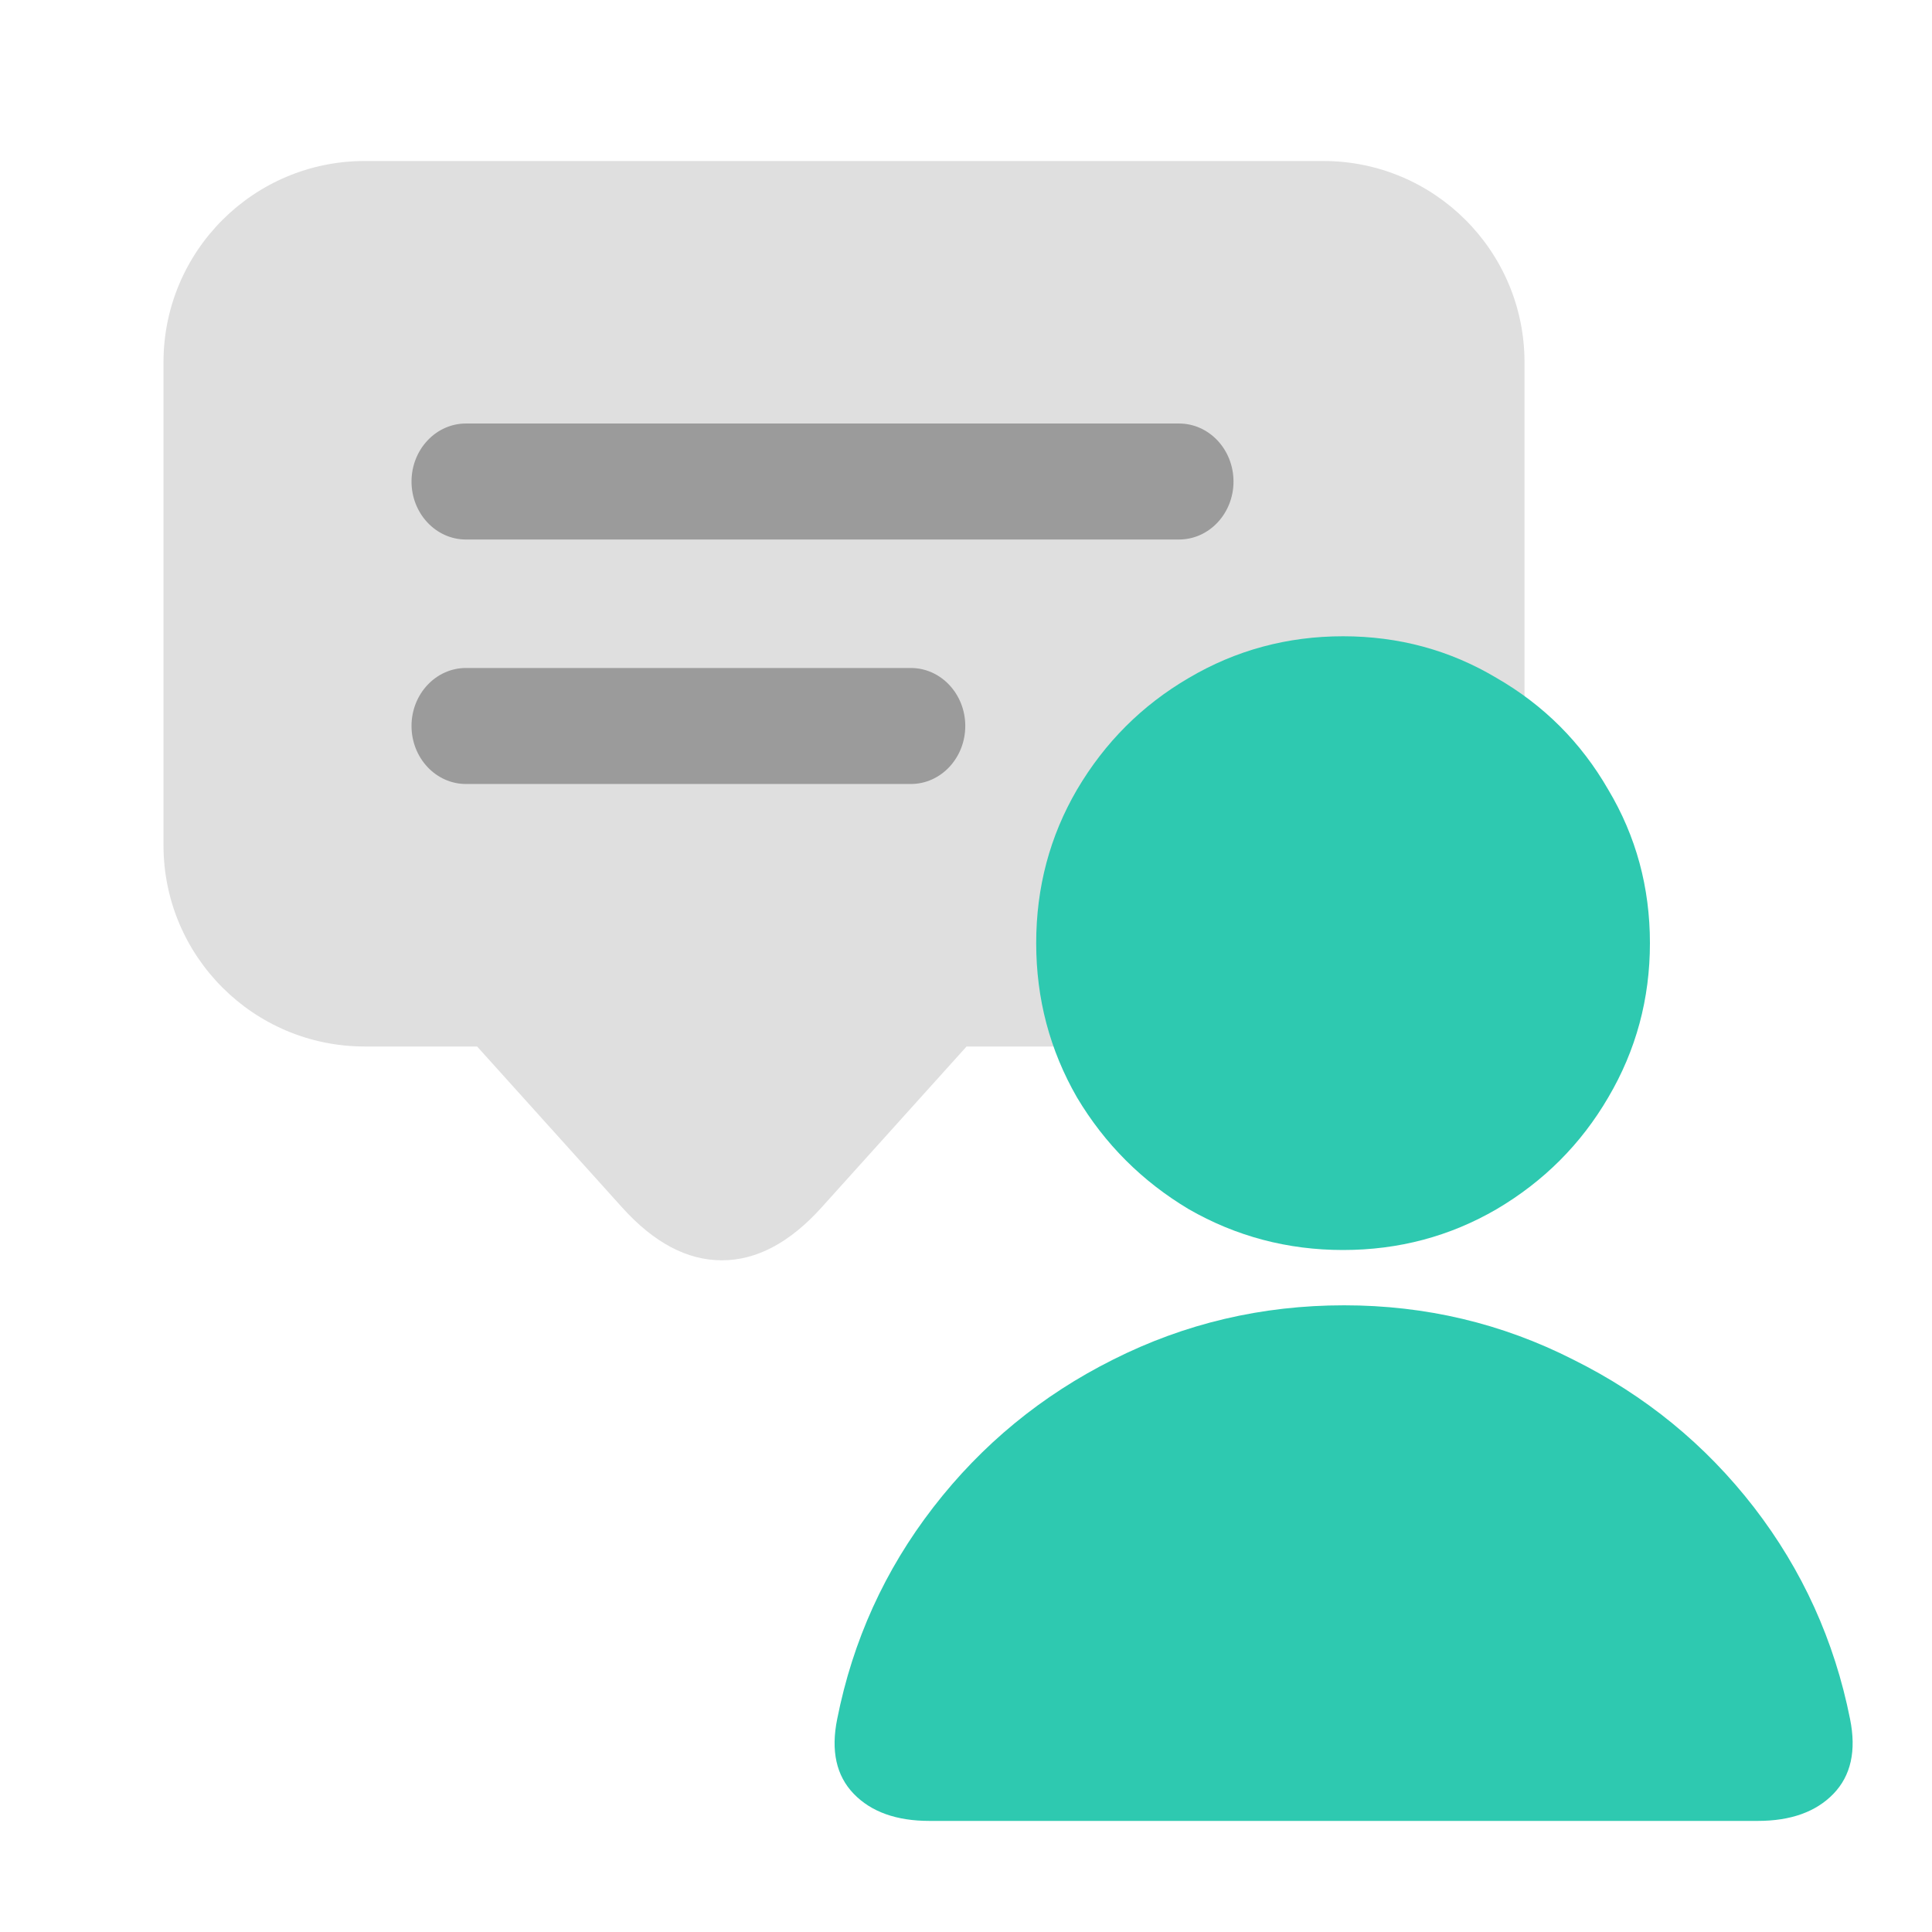
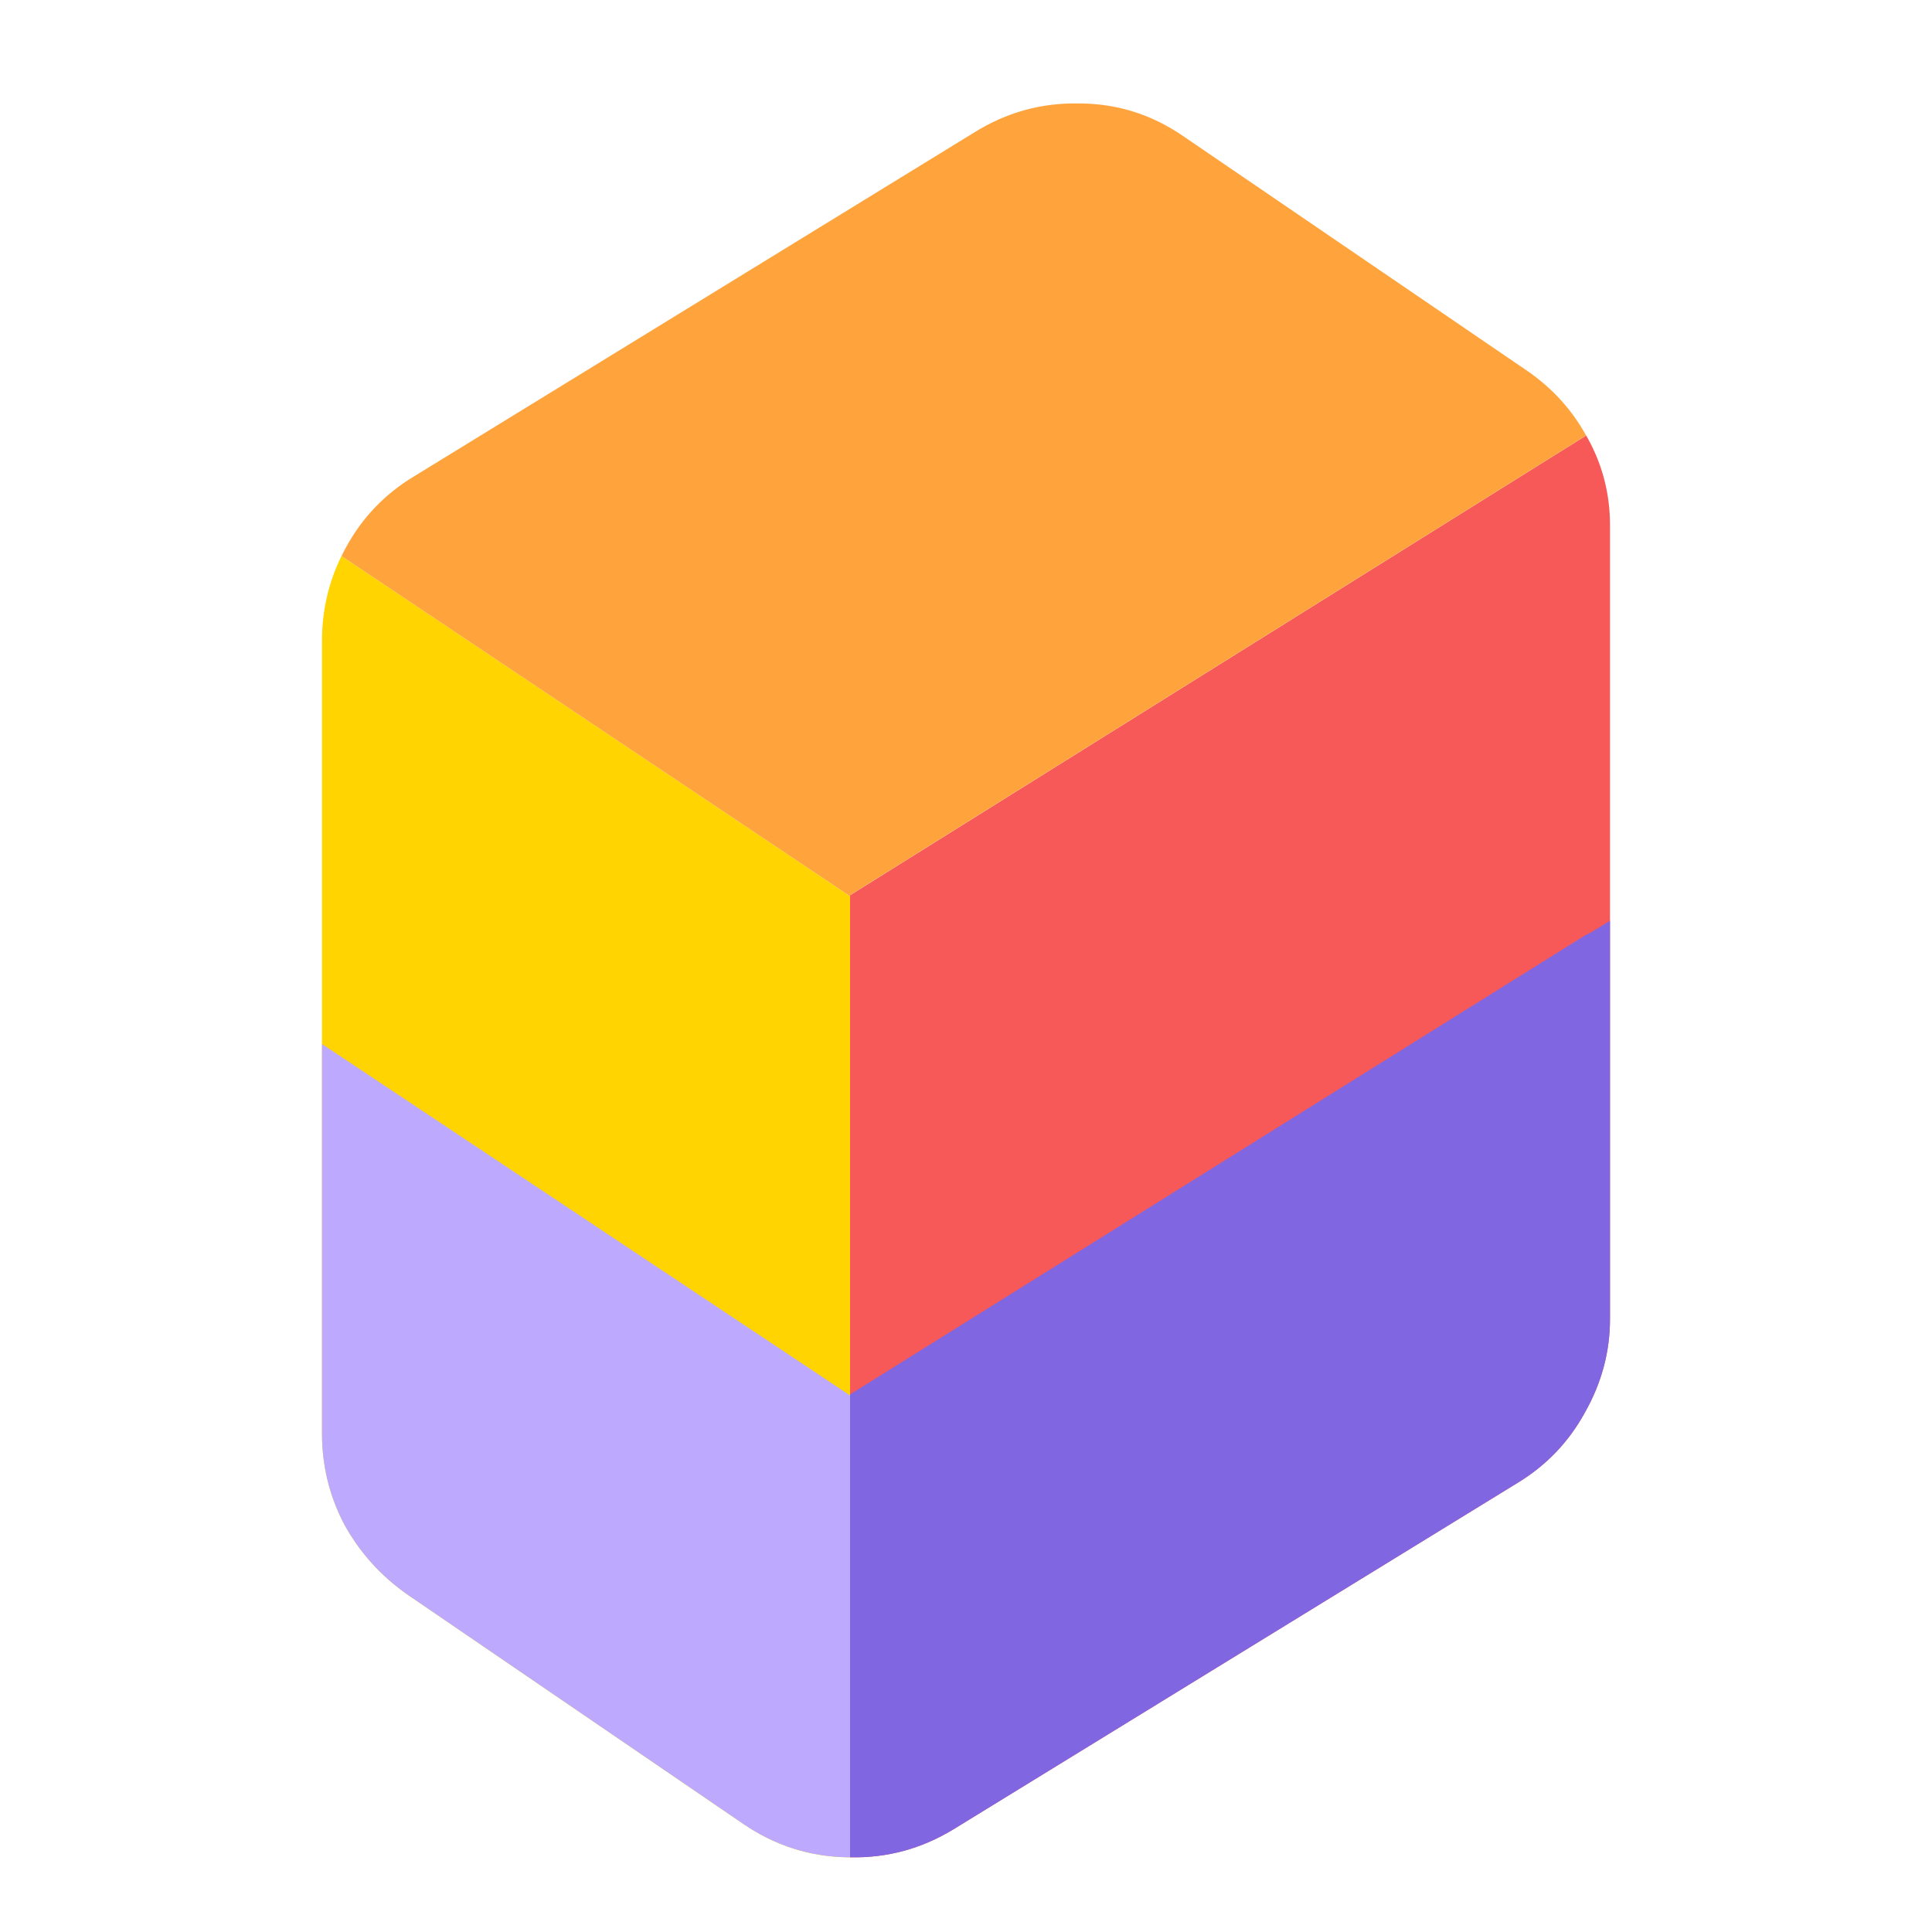
<svg xmlns="http://www.w3.org/2000/svg" width="24" height="24" viewBox="0 0 24 24" fill="none">
-   <path d="M5.927 13H4.531C3.151 13 2.031 11.881 2.031 10.5V4.5C2.031 3.119 3.151 2 4.531 2H16.438C17.818 2 18.938 3.119 18.938 4.5V10.5C18.938 11.881 17.818 13 16.438 13H12.007L10.207 14.998C9.812 15.437 9.398 15.656 8.967 15.656C8.535 15.656 8.122 15.437 7.727 14.998L5.927 13Z" fill="#DFDFDF" />
-   <path d="M14.646 5.261C15.02 5.261 15.323 5.584 15.323 5.982C15.323 6.379 15.02 6.702 14.646 6.702H5.788C5.415 6.702 5.112 6.379 5.112 5.982C5.112 5.584 5.415 5.261 5.788 5.261L14.646 5.261Z" fill="#9B9B9B" />
-   <path d="M11.315 8.298C11.688 8.298 11.991 8.621 11.991 9.018C11.991 9.416 11.688 9.739 11.315 9.739H5.788C5.415 9.739 5.112 9.416 5.112 9.018C5.112 8.621 5.415 8.298 5.788 8.298L11.315 8.298Z" fill="#9B9B9B" />
-   <path d="M16.697 16.215C17.71 16.215 18.659 16.44 19.544 16.89C20.436 17.333 21.184 17.944 21.788 18.724C22.39 19.504 22.788 20.381 22.982 21.354C23.062 21.748 22.993 22.058 22.776 22.283C22.559 22.508 22.245 22.62 21.835 22.62H11.546C11.136 22.62 10.822 22.508 10.605 22.283C10.388 22.058 10.32 21.748 10.4 21.354C10.593 20.381 10.991 19.504 11.594 18.724C12.197 17.944 12.941 17.333 13.826 16.89C14.719 16.44 15.675 16.215 16.697 16.215Z" fill="#2EC9B0" />
-   <path d="M16.684 7.904C17.376 7.904 18.012 8.076 18.591 8.422C19.178 8.76 19.64 9.222 19.978 9.809C20.324 10.388 20.496 11.024 20.496 11.716C20.496 12.407 20.324 13.046 19.978 13.633C19.64 14.212 19.178 14.675 18.591 15.021C18.012 15.358 17.376 15.528 16.684 15.528C15.993 15.528 15.354 15.358 14.767 15.021C14.188 14.675 13.725 14.213 13.379 13.633C13.041 13.046 12.872 12.407 12.872 11.716C12.872 11.024 13.041 10.388 13.379 9.809C13.725 9.222 14.188 8.76 14.767 8.422C15.353 8.076 15.993 7.904 16.684 7.904Z" fill="#2EC9B0" />
+   <path d="M10.56 11.133V23.072C10.549 23.072 10.537 23.072 10.525 23.072C10.059 23.064 9.629 22.927 9.237 22.66L5.062 19.809C4.729 19.576 4.467 19.284 4.275 18.934C4.092 18.584 4 18.209 4 17.809V7.96C4 7.585 4.081 7.234 4.242 6.907L10.56 11.133Z" fill="#FFD400" />
+   <path d="M19.725 5.447C19.908 5.78 20 6.139 20 6.522V16.384C20 16.793 19.896 17.18 19.688 17.547C19.488 17.913 19.208 18.205 18.85 18.422L11.85 22.721C11.451 22.965 11.022 23.082 10.56 23.072V11.121L19.704 5.41C19.711 5.422 19.718 5.434 19.725 5.447Z" fill="#F75858" />
+   <path d="M20 16.384C20 16.793 19.896 17.18 19.688 17.547C19.488 17.913 19.208 18.205 18.85 18.422L11.85 22.721C11.451 22.965 11.022 23.082 10.56 23.072V17.322L19.704 11.611C19.713 11.621 20 11.437 20 11.437V16.384Z" fill="#8166E1" />
+   <path d="M10.56 17.335V23.072C10.549 23.072 10.537 23.072 10.525 23.072C10.059 23.064 9.629 22.927 9.237 22.66L5.062 19.809C4.729 19.576 4.467 19.284 4.275 18.934C4.092 18.584 4 18.209 4 17.809V12.969L10.56 17.335Z" fill="#BDAAFF" />
+   <path d="M4.242 6.907C4.26 6.87 4.28 6.833 4.3 6.796C4.5 6.43 4.779 6.138 5.138 5.921L12.1 1.647C12.5 1.397 12.934 1.276 13.4 1.285C13.867 1.285 14.296 1.417 14.688 1.684L18.975 4.609C19.287 4.825 19.529 5.093 19.703 5.41L10.56 11.12V11.133L4.242 6.907Z" fill="#FFA43D" />
</svg>
